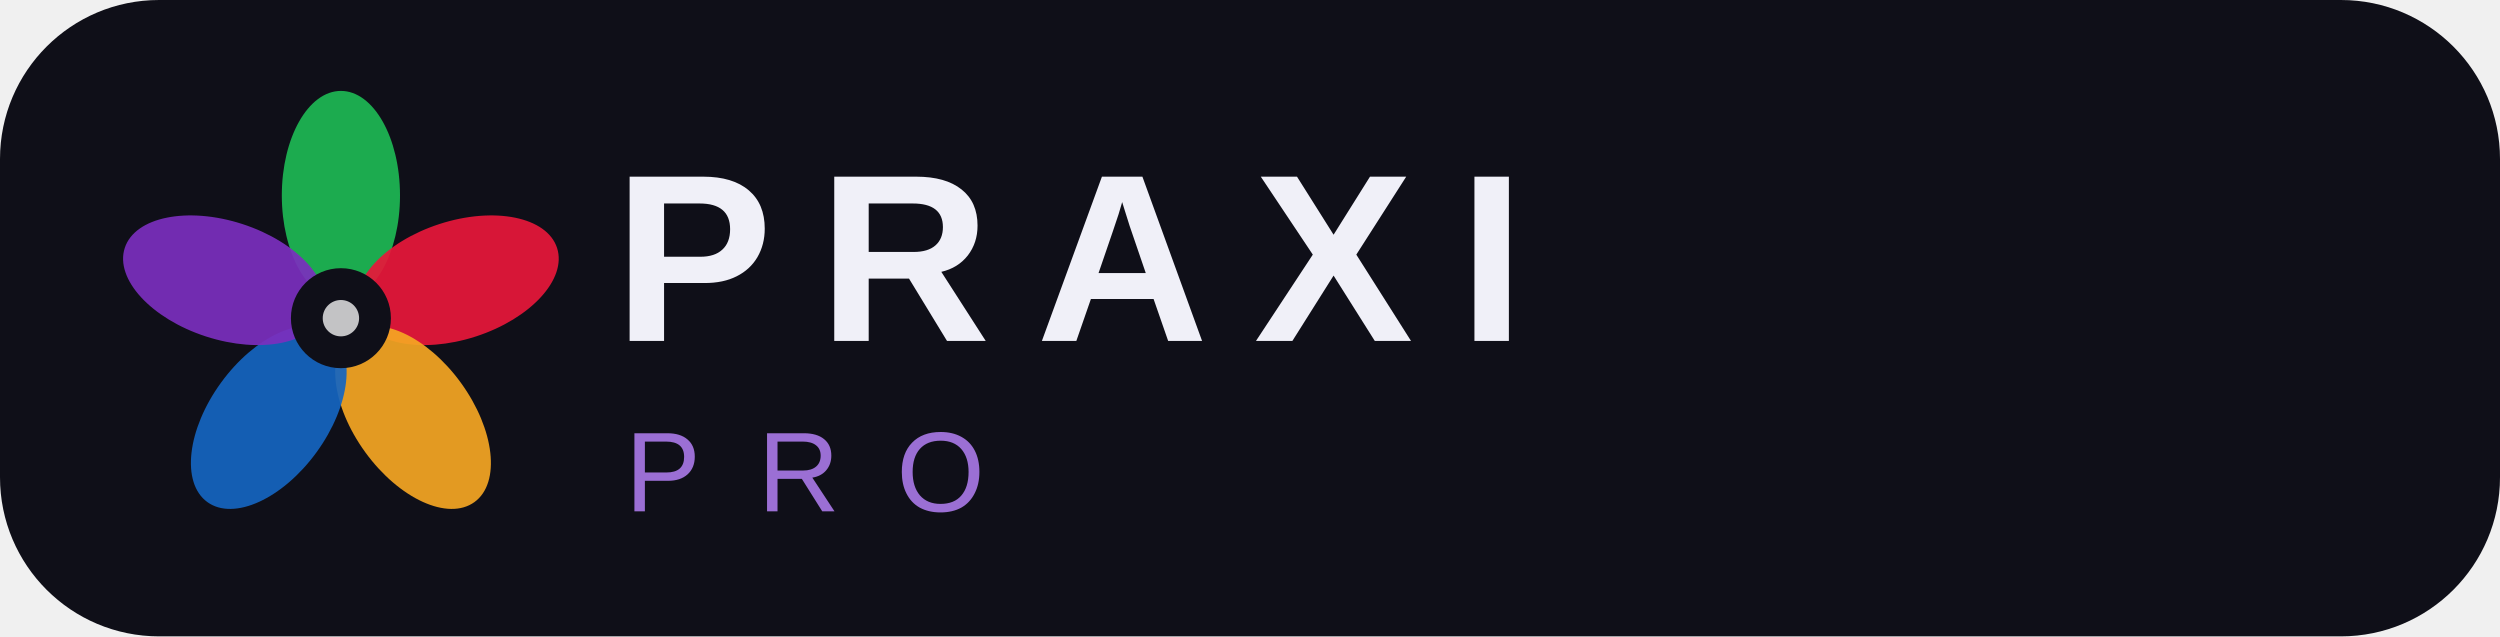
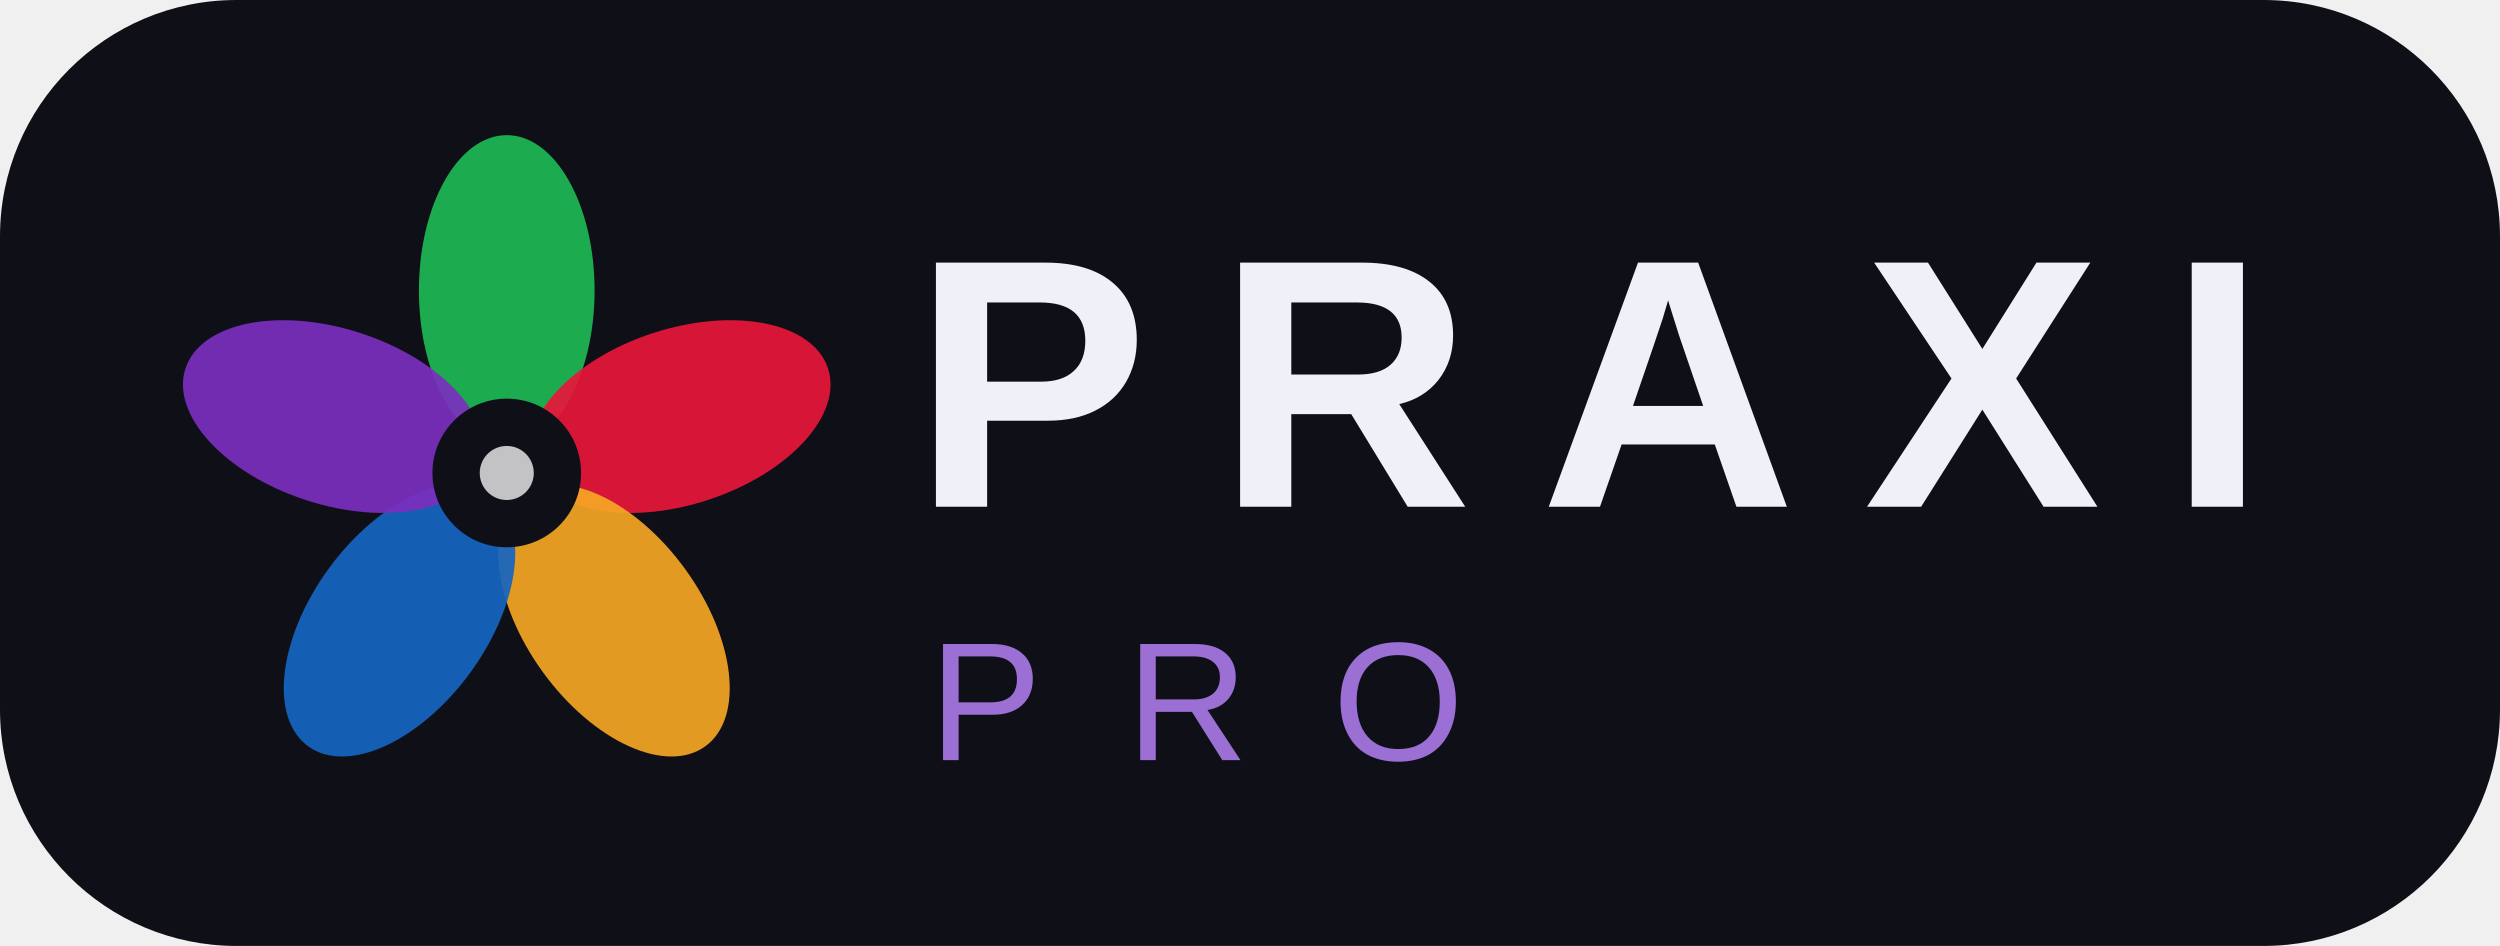
- <svg xmlns="http://www.w3.org/2000/svg" width="220" height="56" viewBox="0 0 220 56">
-   <rect width="220" height="56" rx="14" fill="#0f0f18" />
+ <svg xmlns="http://www.w3.org/2000/svg" width="148" height="56" viewBox="0 0 148 56">
+   <rect width="148" height="56" rx="14" fill="#0f0f18" />
  <g transform="translate(10,8) scale(0.4)">
    <ellipse cx="50" cy="23" rx="13" ry="23" fill="#1db954" opacity="0.92" />
    <ellipse cx="50" cy="23" rx="13" ry="23" transform="rotate(72,50,50)" fill="#e8173a" opacity="0.92" />
    <ellipse cx="50" cy="23" rx="13" ry="23" transform="rotate(144,50,50)" fill="#f5a623" opacity="0.92" />
    <ellipse cx="50" cy="23" rx="13" ry="23" transform="rotate(216,50,50)" fill="#1565c0" opacity="0.92" />
    <ellipse cx="50" cy="23" rx="13" ry="23" transform="rotate(288,50,50)" fill="#7b2fbe" opacity="0.92" />
    <circle cx="50" cy="50" r="11" fill="#0f0f18" />
    <circle cx="50" cy="50" r="4" fill="white" opacity="0.75" />
  </g>
  <text x="54" y="30" font-family="Arial" font-weight="900" font-size="21" letter-spacing="4" fill="#f0f0f8">PRAXI</text>
  <text x="55" y="45" font-family="Arial" font-weight="300" font-size="10" letter-spacing="5" fill="#9b6fd4">PRO</text>
</svg>
